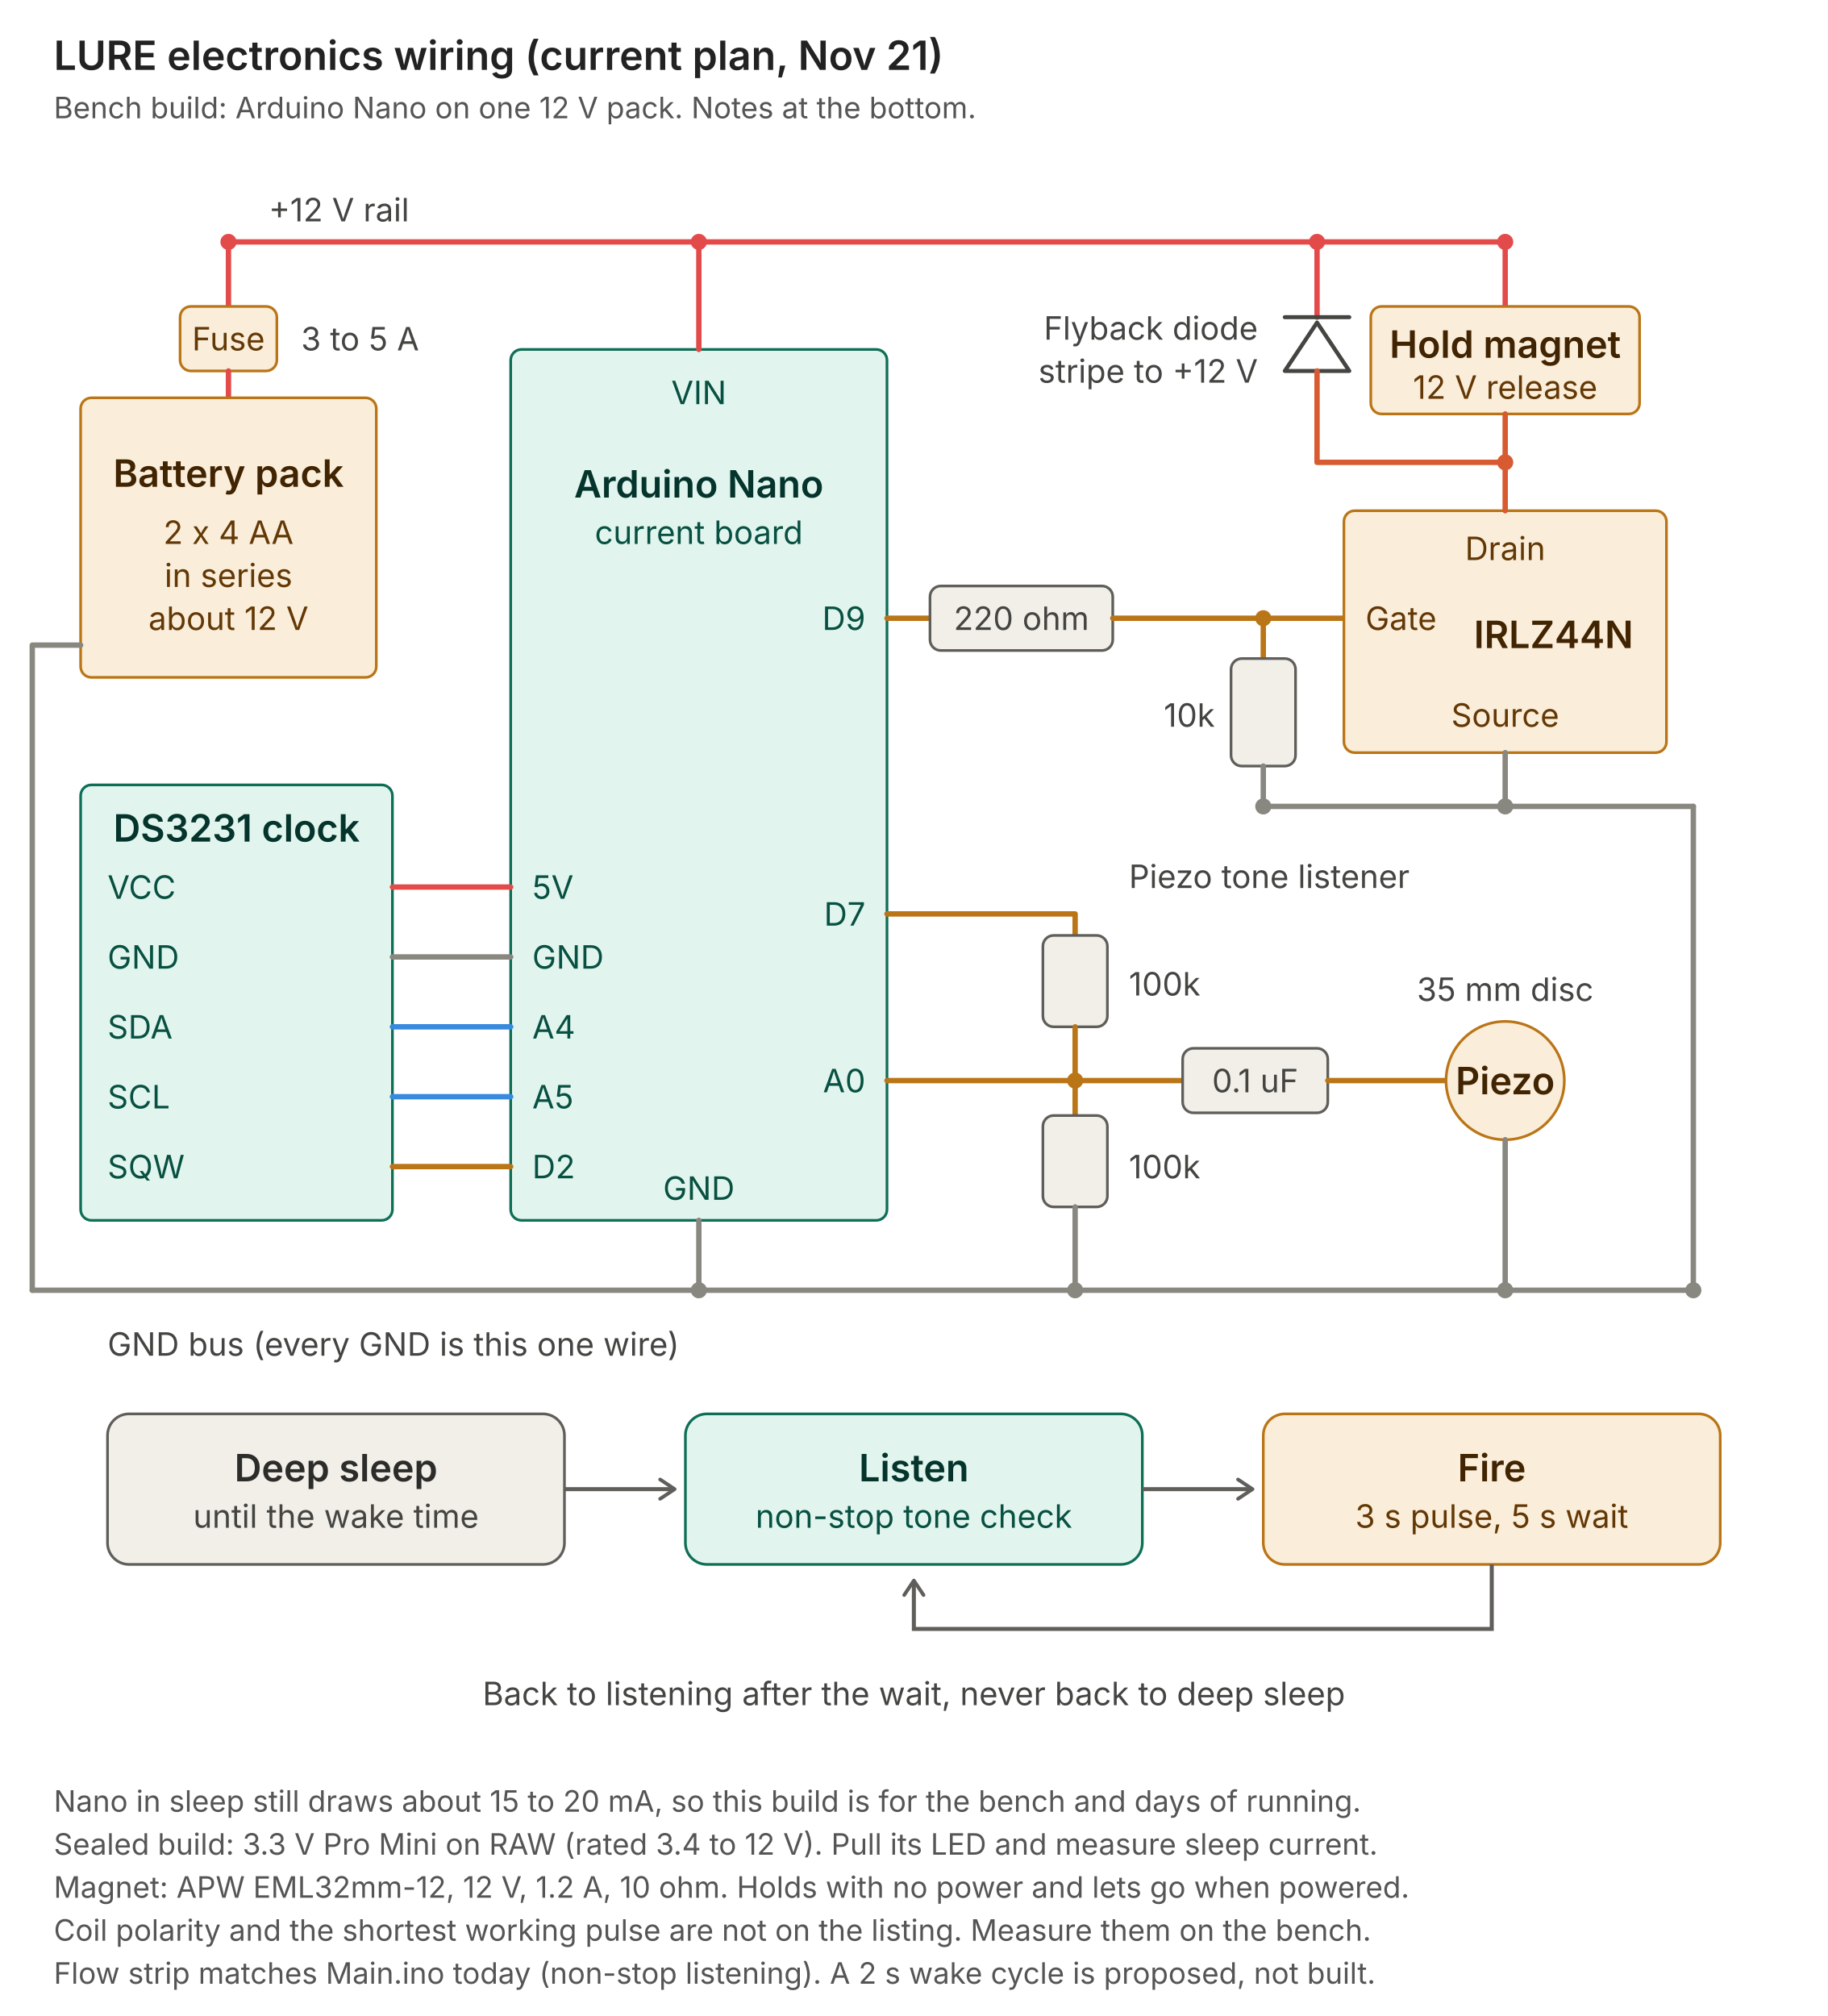
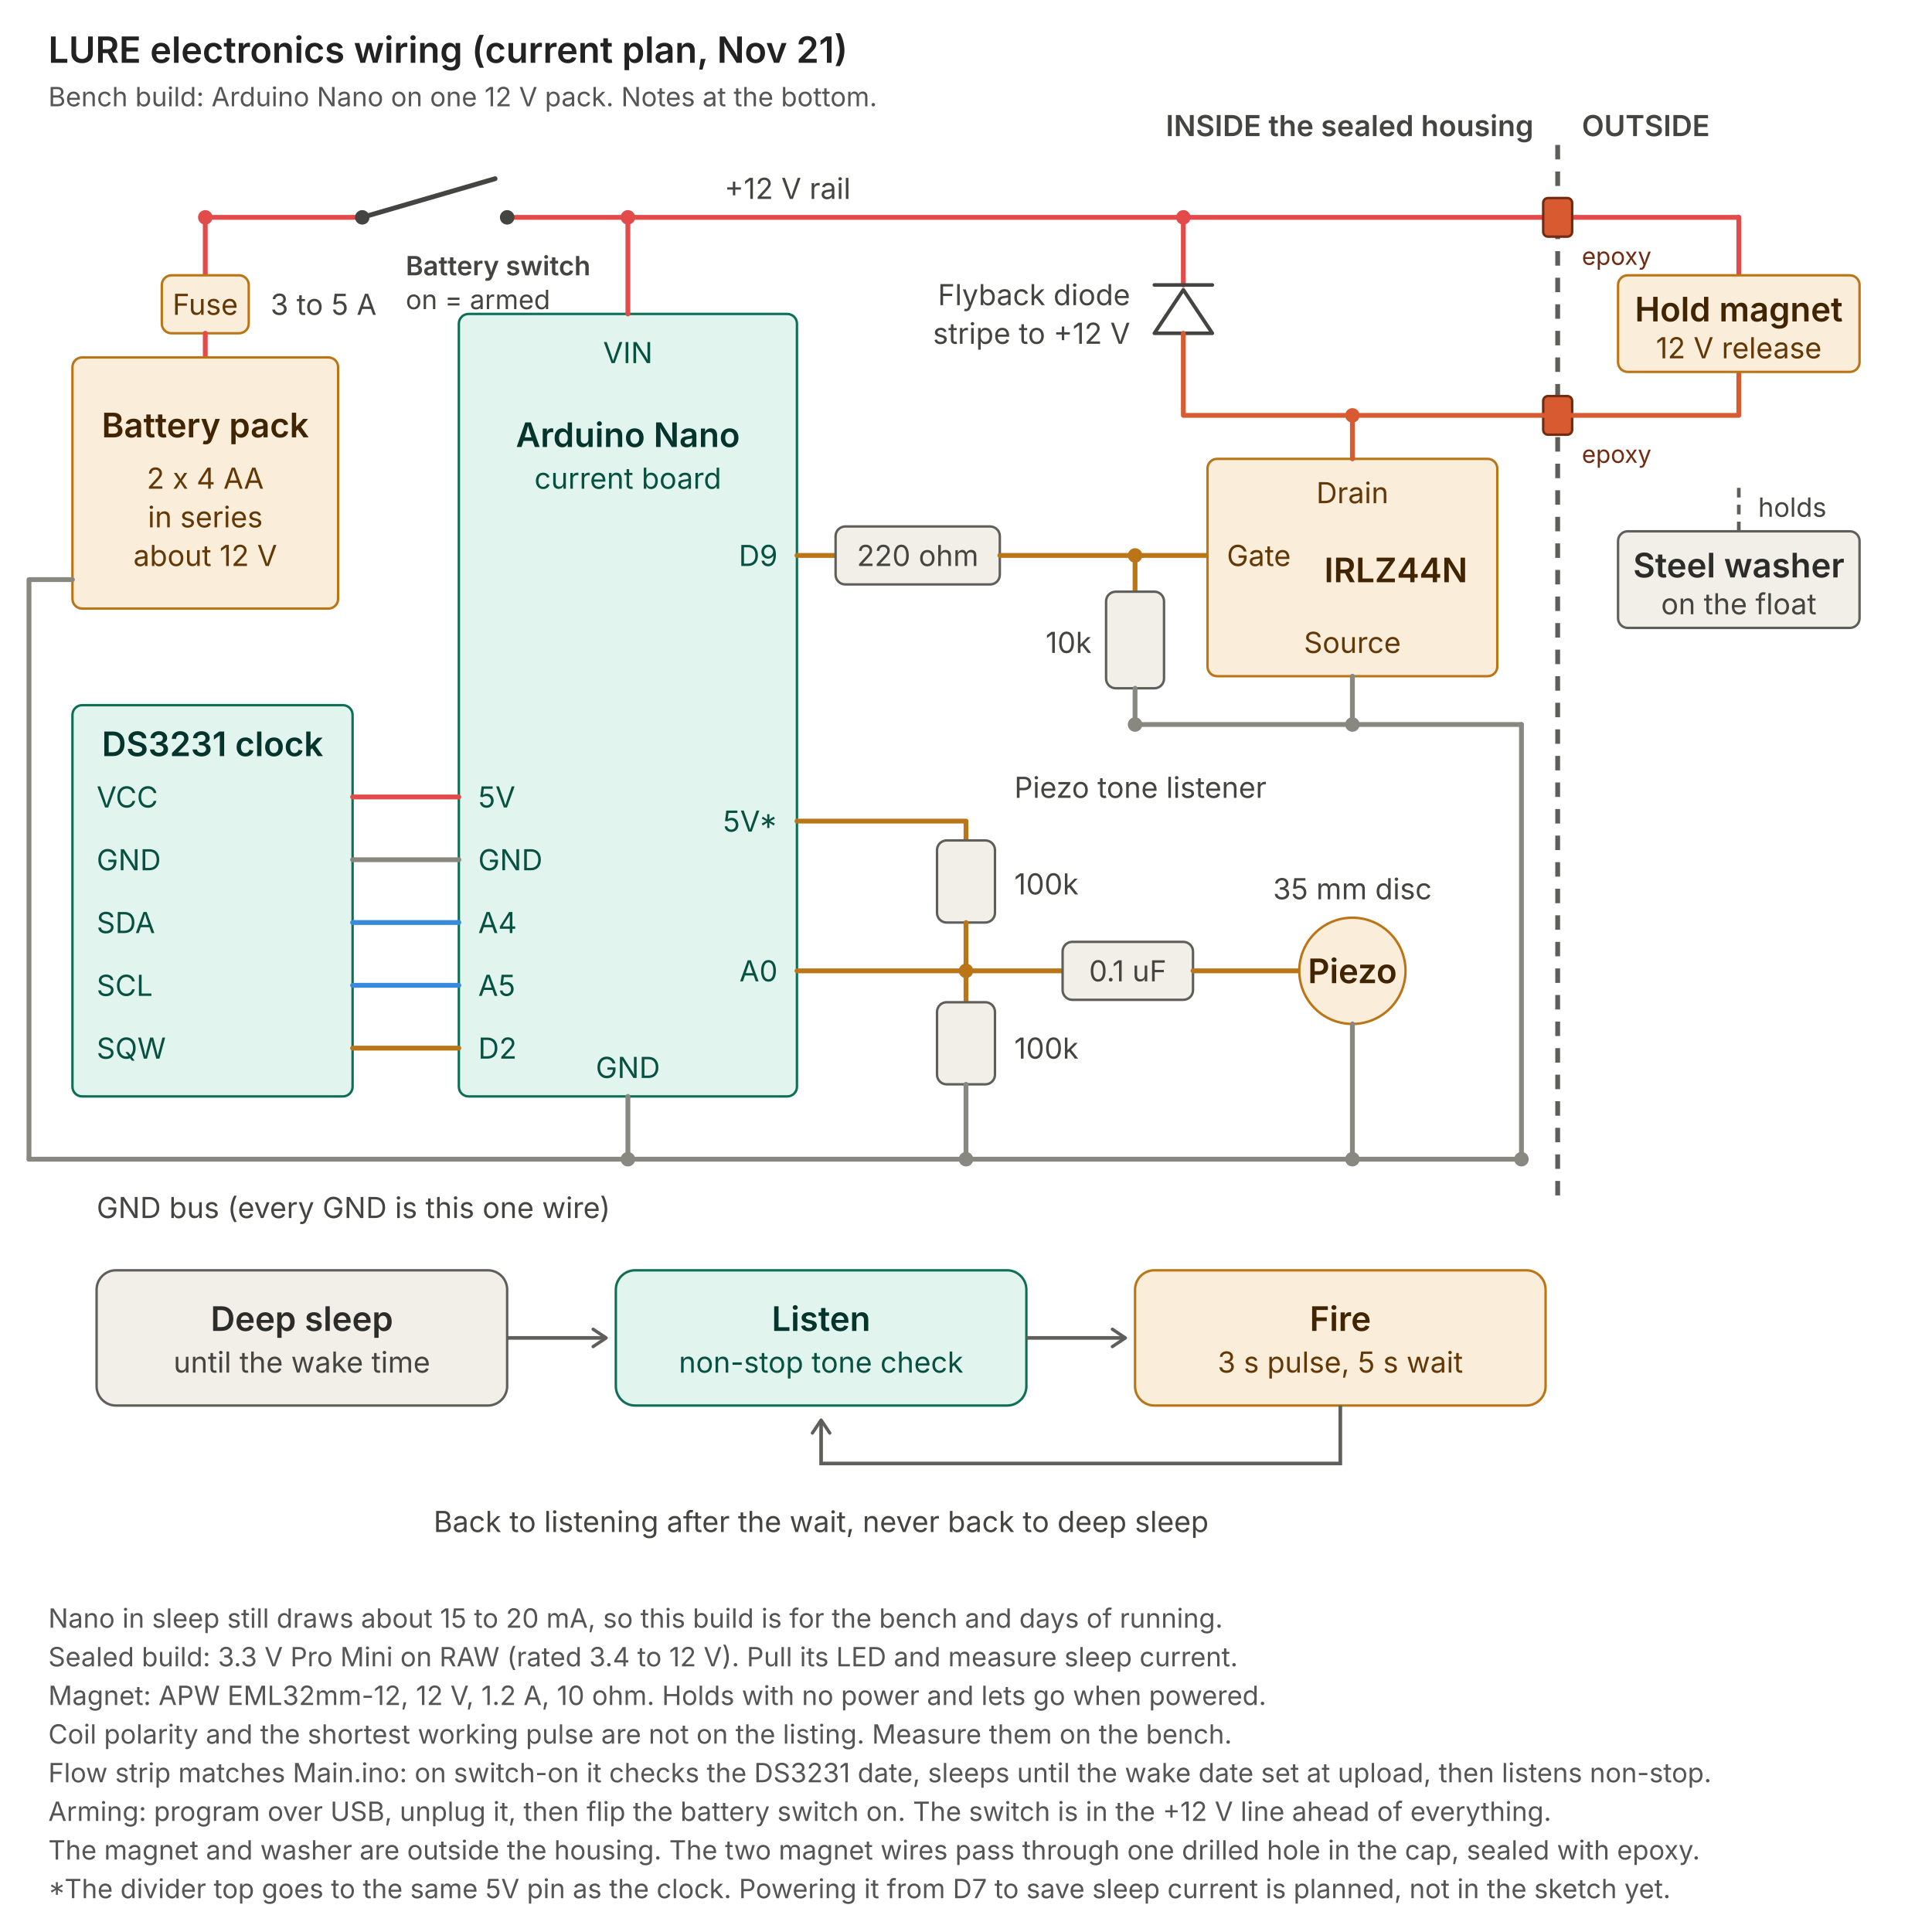
- <svg xmlns="http://www.w3.org/2000/svg" viewBox="0 0 680 750" font-family="system-ui, -apple-system, Segoe UI, sans-serif" font-size="12">
+ <svg xmlns="http://www.w3.org/2000/svg" viewBox="0 0 800 800" font-family="system-ui, -apple-system, Segoe UI, sans-serif" font-size="12">
  <defs>
    <marker id="lure-arrow" viewBox="0 0 10 10" refX="8" refY="5" markerWidth="6" markerHeight="6" orient="auto-start-reverse">
      <path d="M2 1L8 5L2 9" fill="none" stroke="context-stroke" stroke-width="1.5" stroke-linecap="round" stroke-linejoin="round" />
    </marker>
  </defs>
-   <rect width="680" height="750" fill="#ffffff" />
+   <rect width="800" height="800" fill="#ffffff" />
  <text x="20" y="26" font-size="15" font-weight="600" fill="#222">LURE electronics wiring (current plan, Nov 21)</text>
  <text x="20" y="44" font-size="11" fill="#555">Bench build: Arduino Nano on one 12 V pack. Notes at the bottom.</text>
  <g transform="translate(0,30)">
-     <text x="100" y="48" font-size="12" font-weight="400" fill="#444441" text-anchor="start" dominant-baseline="central">+12 V rail</text>
-     <line x1="85" y1="60" x2="560" y2="60" stroke="#e24b4a" stroke-width="2" stroke-linecap="round" />
+     <text x="300" y="48" font-size="12" font-weight="400" fill="#444441" text-anchor="start" dominant-baseline="central">+12 V rail</text>
+     <line x1="85" y1="60" x2="150" y2="60" stroke="#e24b4a" stroke-width="2" stroke-linecap="round" />
+     <line x1="150" y1="60" x2="205" y2="44" stroke="#444441" stroke-width="2" stroke-linecap="round" />
+     <line x1="210" y1="60" x2="720" y2="60" stroke="#e24b4a" stroke-width="2" stroke-linecap="round" />
+     <circle cx="150" cy="60" r="3" fill="#444441" />
+     <circle cx="210" cy="60" r="3" fill="#444441" />
+     <text x="168" y="80" font-size="11" font-weight="600" fill="#444441" text-anchor="start" dominant-baseline="central">Battery switch</text>
+     <text x="168" y="94" font-size="11" font-weight="400" fill="#444441" text-anchor="start" dominant-baseline="central">on = armed</text>
    <circle cx="85" cy="60" r="3" fill="#e24b4a" />
    <circle cx="260" cy="60" r="3" fill="#e24b4a" />
    <circle cx="490" cy="60" r="3" fill="#e24b4a" />
-     <circle cx="560" cy="60" r="3" fill="#e24b4a" />
    <line x1="85" y1="60" x2="85" y2="84" stroke="#e24b4a" stroke-width="2" stroke-linecap="round" />
    <rect x="67" y="84" width="36" height="24" rx="4" fill="#faeeda" stroke="#ba7517" />
    <text x="85" y="96" font-size="12" font-weight="400" fill="#633806" text-anchor="middle" dominant-baseline="central">Fuse</text>
    <text x="112" y="96" font-size="12" font-weight="400" fill="#444441" text-anchor="start" dominant-baseline="central">3 to 5 A</text>
    <line x1="85" y1="108" x2="85" y2="118" stroke="#e24b4a" stroke-width="2" stroke-linecap="round" />
    <rect x="30" y="118" width="110" height="104" rx="4" fill="#faeeda" stroke="#ba7517" />
    <text x="85" y="146" font-size="14" font-weight="600" fill="#412402" text-anchor="middle" dominant-baseline="central">Battery pack</text>
    <text x="85" y="168" font-size="12" font-weight="400" fill="#633806" text-anchor="middle" dominant-baseline="central">2 x 4 AA</text>
    <text x="85" y="184" font-size="12" font-weight="400" fill="#633806" text-anchor="middle" dominant-baseline="central">in series</text>
    <text x="85" y="200" font-size="12" font-weight="400" fill="#633806" text-anchor="middle" dominant-baseline="central">about 12 V</text>
    <path d="M30 210 L12 210 L12 450" fill="none" stroke="#888780" stroke-width="2" stroke-linecap="round" stroke-linejoin="round" />
    <line x1="12" y1="450" x2="630" y2="450" stroke="#888780" stroke-width="2" stroke-linecap="round" />
    <text x="40" y="470" font-size="12" font-weight="400" fill="#444441" text-anchor="start" dominant-baseline="central">GND bus (every GND is this one wire)</text>
    <rect x="30" y="262" width="116" height="162" rx="4" fill="#e1f5ee" stroke="#0f6e56" />
    <text x="88" y="278" font-size="14" font-weight="600" fill="#04342c" text-anchor="middle" dominant-baseline="central">DS3231 clock</text>
    <text x="40" y="300" font-size="12" font-weight="400" fill="#085041" text-anchor="start" dominant-baseline="central">VCC</text>
    <text x="40" y="326" font-size="12" font-weight="400" fill="#085041" text-anchor="start" dominant-baseline="central">GND</text>
    <text x="40" y="352" font-size="12" font-weight="400" fill="#085041" text-anchor="start" dominant-baseline="central">SDA</text>
    <text x="40" y="378" font-size="12" font-weight="400" fill="#085041" text-anchor="start" dominant-baseline="central">SCL</text>
    <text x="40" y="404" font-size="12" font-weight="400" fill="#085041" text-anchor="start" dominant-baseline="central">SQW</text>
    <rect x="190" y="100" width="140" height="324" rx="4" fill="#e1f5ee" stroke="#0f6e56" />
    <text x="260" y="116" font-size="12" font-weight="400" fill="#085041" text-anchor="middle" dominant-baseline="central">VIN</text>
    <text x="260" y="150" font-size="14" font-weight="600" fill="#04342c" text-anchor="middle" dominant-baseline="central">Arduino Nano</text>
    <text x="260" y="168" font-size="12" font-weight="400" fill="#085041" text-anchor="middle" dominant-baseline="central">current board</text>
    <text x="322" y="200" font-size="12" font-weight="400" fill="#085041" text-anchor="end" dominant-baseline="central">D9</text>
    <text x="198" y="300" font-size="12" font-weight="400" fill="#085041" text-anchor="start" dominant-baseline="central">5V</text>
    <text x="198" y="326" font-size="12" font-weight="400" fill="#085041" text-anchor="start" dominant-baseline="central">GND</text>
    <text x="198" y="352" font-size="12" font-weight="400" fill="#085041" text-anchor="start" dominant-baseline="central">A4</text>
    <text x="198" y="378" font-size="12" font-weight="400" fill="#085041" text-anchor="start" dominant-baseline="central">A5</text>
    <text x="198" y="404" font-size="12" font-weight="400" fill="#085041" text-anchor="start" dominant-baseline="central">D2</text>
-     <text x="322" y="310" font-size="12" font-weight="400" fill="#085041" text-anchor="end" dominant-baseline="central">D7</text>
+     <text x="322" y="310" font-size="12" font-weight="400" fill="#085041" text-anchor="end" dominant-baseline="central">5V*</text>
    <text x="322" y="372" font-size="12" font-weight="400" fill="#085041" text-anchor="end" dominant-baseline="central">A0</text>
    <text x="260" y="412" font-size="12" font-weight="400" fill="#085041" text-anchor="middle" dominant-baseline="central">GND</text>
    <line x1="260" y1="60" x2="260" y2="100" stroke="#e24b4a" stroke-width="2" stroke-linecap="round" />
    <line x1="260" y1="424" x2="260" y2="450" stroke="#888780" stroke-width="2" stroke-linecap="round" />
    <circle cx="260" cy="450" r="3" fill="#888780" />
    <line x1="146" y1="300" x2="190" y2="300" stroke="#e24b4a" stroke-width="2" stroke-linecap="round" />
    <line x1="146" y1="326" x2="190" y2="326" stroke="#888780" stroke-width="2" stroke-linecap="round" />
    <line x1="146" y1="352" x2="190" y2="352" stroke="#378add" stroke-width="2" stroke-linecap="round" />
    <line x1="146" y1="378" x2="190" y2="378" stroke="#378add" stroke-width="2" stroke-linecap="round" />
    <line x1="146" y1="404" x2="190" y2="404" stroke="#ba7517" stroke-width="2" stroke-linecap="round" />
    <line x1="330" y1="200" x2="346" y2="200" stroke="#ba7517" stroke-width="2" stroke-linecap="round" />
    <rect x="346" y="188" width="68" height="24" rx="4" fill="#f1efe8" stroke="#5f5e5a" />
    <text x="380" y="200" font-size="12" font-weight="400" fill="#444441" text-anchor="middle" dominant-baseline="central">220 ohm</text>
    <line x1="414" y1="200" x2="500" y2="200" stroke="#ba7517" stroke-width="2" stroke-linecap="round" />
    <circle cx="470" cy="200" r="3" fill="#ba7517" />
    <line x1="470" y1="200" x2="470" y2="215" stroke="#ba7517" stroke-width="2" stroke-linecap="round" />
    <rect x="458" y="215" width="24" height="40" rx="4" fill="#f1efe8" stroke="#5f5e5a" />
    <text x="452" y="236" font-size="12" font-weight="400" fill="#444441" text-anchor="end" dominant-baseline="central">10k</text>
    <line x1="470" y1="255" x2="470" y2="270" stroke="#888780" stroke-width="2" stroke-linecap="round" />
    <line x1="470" y1="270" x2="630" y2="270" stroke="#888780" stroke-width="2" stroke-linecap="round" />
    <circle cx="470" cy="270" r="3" fill="#888780" />
    <circle cx="560" cy="270" r="3" fill="#888780" />
    <line x1="630" y1="270" x2="630" y2="450" stroke="#888780" stroke-width="2" stroke-linecap="round" />
    <circle cx="630" cy="450" r="3" fill="#888780" />
    <rect x="500" y="160" width="120" height="90" rx="4" fill="#faeeda" stroke="#ba7517" />
    <text x="560" y="174" font-size="12" font-weight="400" fill="#633806" text-anchor="middle" dominant-baseline="central">Drain</text>
    <text x="508" y="200" font-size="12" font-weight="400" fill="#633806" text-anchor="start" dominant-baseline="central">Gate</text>
    <text x="578" y="206" font-size="14" font-weight="600" fill="#412402" text-anchor="middle" dominant-baseline="central">IRLZ44N</text>
    <text x="560" y="236" font-size="12" font-weight="400" fill="#633806" text-anchor="middle" dominant-baseline="central">Source</text>
    <line x1="560" y1="250" x2="560" y2="270" stroke="#888780" stroke-width="2" stroke-linecap="round" />
-     <line x1="560" y1="60" x2="560" y2="84" stroke="#e24b4a" stroke-width="2" stroke-linecap="round" />
-     <rect x="510" y="84" width="100" height="40" rx="4" fill="#faeeda" stroke="#ba7517" />
-     <text x="560" y="98" font-size="14" font-weight="600" fill="#412402" text-anchor="middle" dominant-baseline="central">Hold magnet</text>
-     <text x="560" y="114" font-size="12" font-weight="400" fill="#633806" text-anchor="middle" dominant-baseline="central">12 V release</text>
-     <line x1="560" y1="124" x2="560" y2="160" stroke="#d85a30" stroke-width="2" stroke-linecap="round" />
+     <line x1="560" y1="160" x2="560" y2="142" stroke="#d85a30" stroke-width="2" stroke-linecap="round" />
    <line x1="490" y1="60" x2="490" y2="88" stroke="#e24b4a" stroke-width="2" stroke-linecap="round" />
    <line x1="478" y1="88" x2="502" y2="88" stroke="#444441" stroke-width="1.5" stroke-linecap="round" />
    <polygon points="478,108 502,108 490,90" fill="none" stroke="#444441" stroke-width="1.5" stroke-linejoin="round" />
    <path d="M490 108 L490 142 L560 142" fill="none" stroke="#d85a30" stroke-width="2" stroke-linecap="round" stroke-linejoin="round" />
    <circle cx="560" cy="142" r="3" fill="#d85a30" />
    <text x="468" y="92" font-size="12" font-weight="400" fill="#444441" text-anchor="end" dominant-baseline="central">Flyback diode</text>
    <text x="468" y="108" font-size="12" font-weight="400" fill="#444441" text-anchor="end" dominant-baseline="central">stripe to +12 V</text>
    <text x="420" y="296" font-size="12" font-weight="400" fill="#444441" text-anchor="start" dominant-baseline="central">Piezo tone listener</text>
    <path d="M330 310 L400 310 L400 318" fill="none" stroke="#ba7517" stroke-width="2" stroke-linecap="round" stroke-linejoin="round" />
    <rect x="388" y="318" width="24" height="34" rx="4" fill="#f1efe8" stroke="#5f5e5a" />
    <text x="420" y="336" font-size="12" font-weight="400" fill="#444441" text-anchor="start" dominant-baseline="central">100k</text>
    <line x1="400" y1="352" x2="400" y2="385" stroke="#ba7517" stroke-width="2" stroke-linecap="round" />
    <rect x="388" y="385" width="24" height="34" rx="4" fill="#f1efe8" stroke="#5f5e5a" />
    <text x="420" y="404" font-size="12" font-weight="400" fill="#444441" text-anchor="start" dominant-baseline="central">100k</text>
    <line x1="400" y1="419" x2="400" y2="450" stroke="#888780" stroke-width="2" stroke-linecap="round" />
    <circle cx="400" cy="450" r="3" fill="#888780" />
    <line x1="330" y1="372" x2="440" y2="372" stroke="#ba7517" stroke-width="2" stroke-linecap="round" />
    <circle cx="400" cy="372" r="3" fill="#ba7517" />
    <rect x="440" y="360" width="54" height="24" rx="4" fill="#f1efe8" stroke="#5f5e5a" />
    <text x="467" y="372" font-size="12" font-weight="400" fill="#444441" text-anchor="middle" dominant-baseline="central">0.1 uF</text>
    <line x1="494" y1="372" x2="538" y2="372" stroke="#ba7517" stroke-width="2" stroke-linecap="round" />
    <circle cx="560" cy="372" r="22" fill="#faeeda" stroke="#ba7517" />
    <text x="560" y="372" font-size="14" font-weight="600" fill="#412402" text-anchor="middle" dominant-baseline="central">Piezo</text>
    <text x="560" y="338" font-size="12" font-weight="400" fill="#444441" text-anchor="middle" dominant-baseline="central">35 mm disc</text>
    <line x1="560" y1="394" x2="560" y2="450" stroke="#888780" stroke-width="2" stroke-linecap="round" />
    <circle cx="560" cy="450" r="3" fill="#888780" />
    <rect x="40" y="496" width="170" height="56" rx="8" fill="#f1efe8" stroke="#5f5e5a" />
    <text x="125" y="516" font-size="14" font-weight="600" fill="#2c2c2a" text-anchor="middle" dominant-baseline="central">Deep sleep</text>
    <text x="125" y="534" font-size="12" font-weight="400" fill="#444441" text-anchor="middle" dominant-baseline="central">until the wake time</text>
    <rect x="255" y="496" width="170" height="56" rx="8" fill="#e1f5ee" stroke="#0f6e56" />
    <text x="340" y="516" font-size="14" font-weight="600" fill="#04342c" text-anchor="middle" dominant-baseline="central">Listen</text>
    <text x="340" y="534" font-size="12" font-weight="400" fill="#085041" text-anchor="middle" dominant-baseline="central">non-stop tone check</text>
    <rect x="470" y="496" width="170" height="56" rx="8" fill="#faeeda" stroke="#ba7517" />
    <text x="555" y="516" font-size="14" font-weight="600" fill="#412402" text-anchor="middle" dominant-baseline="central">Fire</text>
    <text x="555" y="534" font-size="12" font-weight="400" fill="#633806" text-anchor="middle" dominant-baseline="central">3 s pulse, 5 s wait</text>
    <line x1="210" y1="524" x2="251" y2="524" stroke="#5f5e5a" stroke-width="1.5" marker-end="url(#lure-arrow)" />
    <line x1="425" y1="524" x2="466" y2="524" stroke="#5f5e5a" stroke-width="1.5" marker-end="url(#lure-arrow)" />
    <path d="M555 552 L555 576 L340 576 L340 558" fill="none" stroke="#5f5e5a" stroke-width="1.5" marker-end="url(#lure-arrow)" />
    <text x="340" y="600" font-size="12" font-weight="400" fill="#444441" text-anchor="middle" dominant-baseline="central">Back to listening after the wait, never back to deep sleep</text>
+     <line x1="645" y1="30" x2="645" y2="470" stroke="#5f5e5a" stroke-width="2" stroke-dasharray="6 5" />
+     <text x="635" y="22" font-size="12" font-weight="600" fill="#444441" text-anchor="end" dominant-baseline="central">INSIDE the sealed housing</text>
+     <text x="655" y="22" font-size="12" font-weight="600" fill="#444441" text-anchor="start" dominant-baseline="central">OUTSIDE</text>
+     <rect x="639" y="52" width="12" height="16" rx="2" fill="#d85a30" stroke="#712b13" stroke-width="1" />
+     <rect x="639" y="134" width="12" height="16" rx="2" fill="#d85a30" stroke="#712b13" stroke-width="1" />
+     <text x="655" y="76" font-size="10" font-weight="400" fill="#712b13" text-anchor="start" dominant-baseline="central">epoxy</text>
+     <text x="655" y="158" font-size="10" font-weight="400" fill="#712b13" text-anchor="start" dominant-baseline="central">epoxy</text>
+     <line x1="720" y1="60" x2="720" y2="84" stroke="#e24b4a" stroke-width="2" stroke-linecap="round" />
+     <path d="M560 142 L720 142 L720 124" fill="none" stroke="#d85a30" stroke-width="2" stroke-linecap="round" stroke-linejoin="round" />
+     <rect x="670" y="84" width="100" height="40" rx="4" fill="#faeeda" stroke="#ba7517" />
+     <text x="720" y="98" font-size="14" font-weight="600" fill="#412402" text-anchor="middle" dominant-baseline="central">Hold magnet</text>
+     <text x="720" y="114" font-size="12" font-weight="400" fill="#633806" text-anchor="middle" dominant-baseline="central">12 V release</text>
+     <line x1="720" y1="190" x2="720" y2="170" stroke="#5f5e5a" stroke-width="1.5" stroke-dasharray="4 3" />
+     <text x="728" y="180" font-size="11" font-weight="400" fill="#444441" text-anchor="start" dominant-baseline="central">holds</text>
+     <rect x="670" y="190" width="100" height="40" rx="4" fill="#f1efe8" stroke="#5f5e5a" />
+     <text x="720" y="204" font-size="14" font-weight="600" fill="#2c2c2a" text-anchor="middle" dominant-baseline="central">Steel washer</text>
+     <text x="720" y="220" font-size="12" font-weight="400" fill="#444441" text-anchor="middle" dominant-baseline="central">on the float</text>
    <text x="20" y="640" font-size="11" font-weight="400" fill="#555555" text-anchor="start" dominant-baseline="central">Nano in sleep still draws about 15 to 20 mA, so this build is for the bench and days of running.</text>
    <text x="20" y="656" font-size="11" font-weight="400" fill="#555555" text-anchor="start" dominant-baseline="central">Sealed build: 3.3 V Pro Mini on RAW (rated 3.4 to 12 V). Pull its LED and measure sleep current.</text>
    <text x="20" y="672" font-size="11" font-weight="400" fill="#555555" text-anchor="start" dominant-baseline="central">Magnet: APW EML32mm-12, 12 V, 1.2 A, 10 ohm. Holds with no power and lets go when powered.</text>
    <text x="20" y="688" font-size="11" font-weight="400" fill="#555555" text-anchor="start" dominant-baseline="central">Coil polarity and the shortest working pulse are not on the listing. Measure them on the bench.</text>
-     <text x="20" y="704" font-size="11" font-weight="400" fill="#555555" text-anchor="start" dominant-baseline="central">Flow strip matches Main.ino today (non-stop listening). A 2 s wake cycle is proposed, not built.</text>
+     <text x="20" y="704" font-size="11" font-weight="400" fill="#555555" text-anchor="start" dominant-baseline="central">Flow strip matches Main.ino: on switch-on it checks the DS3231 date, sleeps until the wake date set at upload, then listens non-stop.</text>
+     <text x="20" y="720" font-size="11" font-weight="400" fill="#555555" text-anchor="start" dominant-baseline="central">Arming: program over USB, unplug it, then flip the battery switch on. The switch is in the +12 V line ahead of everything.</text>
+     <text x="20" y="736" font-size="11" font-weight="400" fill="#555555" text-anchor="start" dominant-baseline="central">The magnet and washer are outside the housing. The two magnet wires pass through one drilled hole in the cap, sealed with epoxy.</text>
+     <text x="20" y="752" font-size="11" font-weight="400" fill="#555555" text-anchor="start" dominant-baseline="central">*The divider top goes to the same 5V pin as the clock. Powering it from D7 to save sleep current is planned, not in the sketch yet.</text>
  </g>
</svg>
